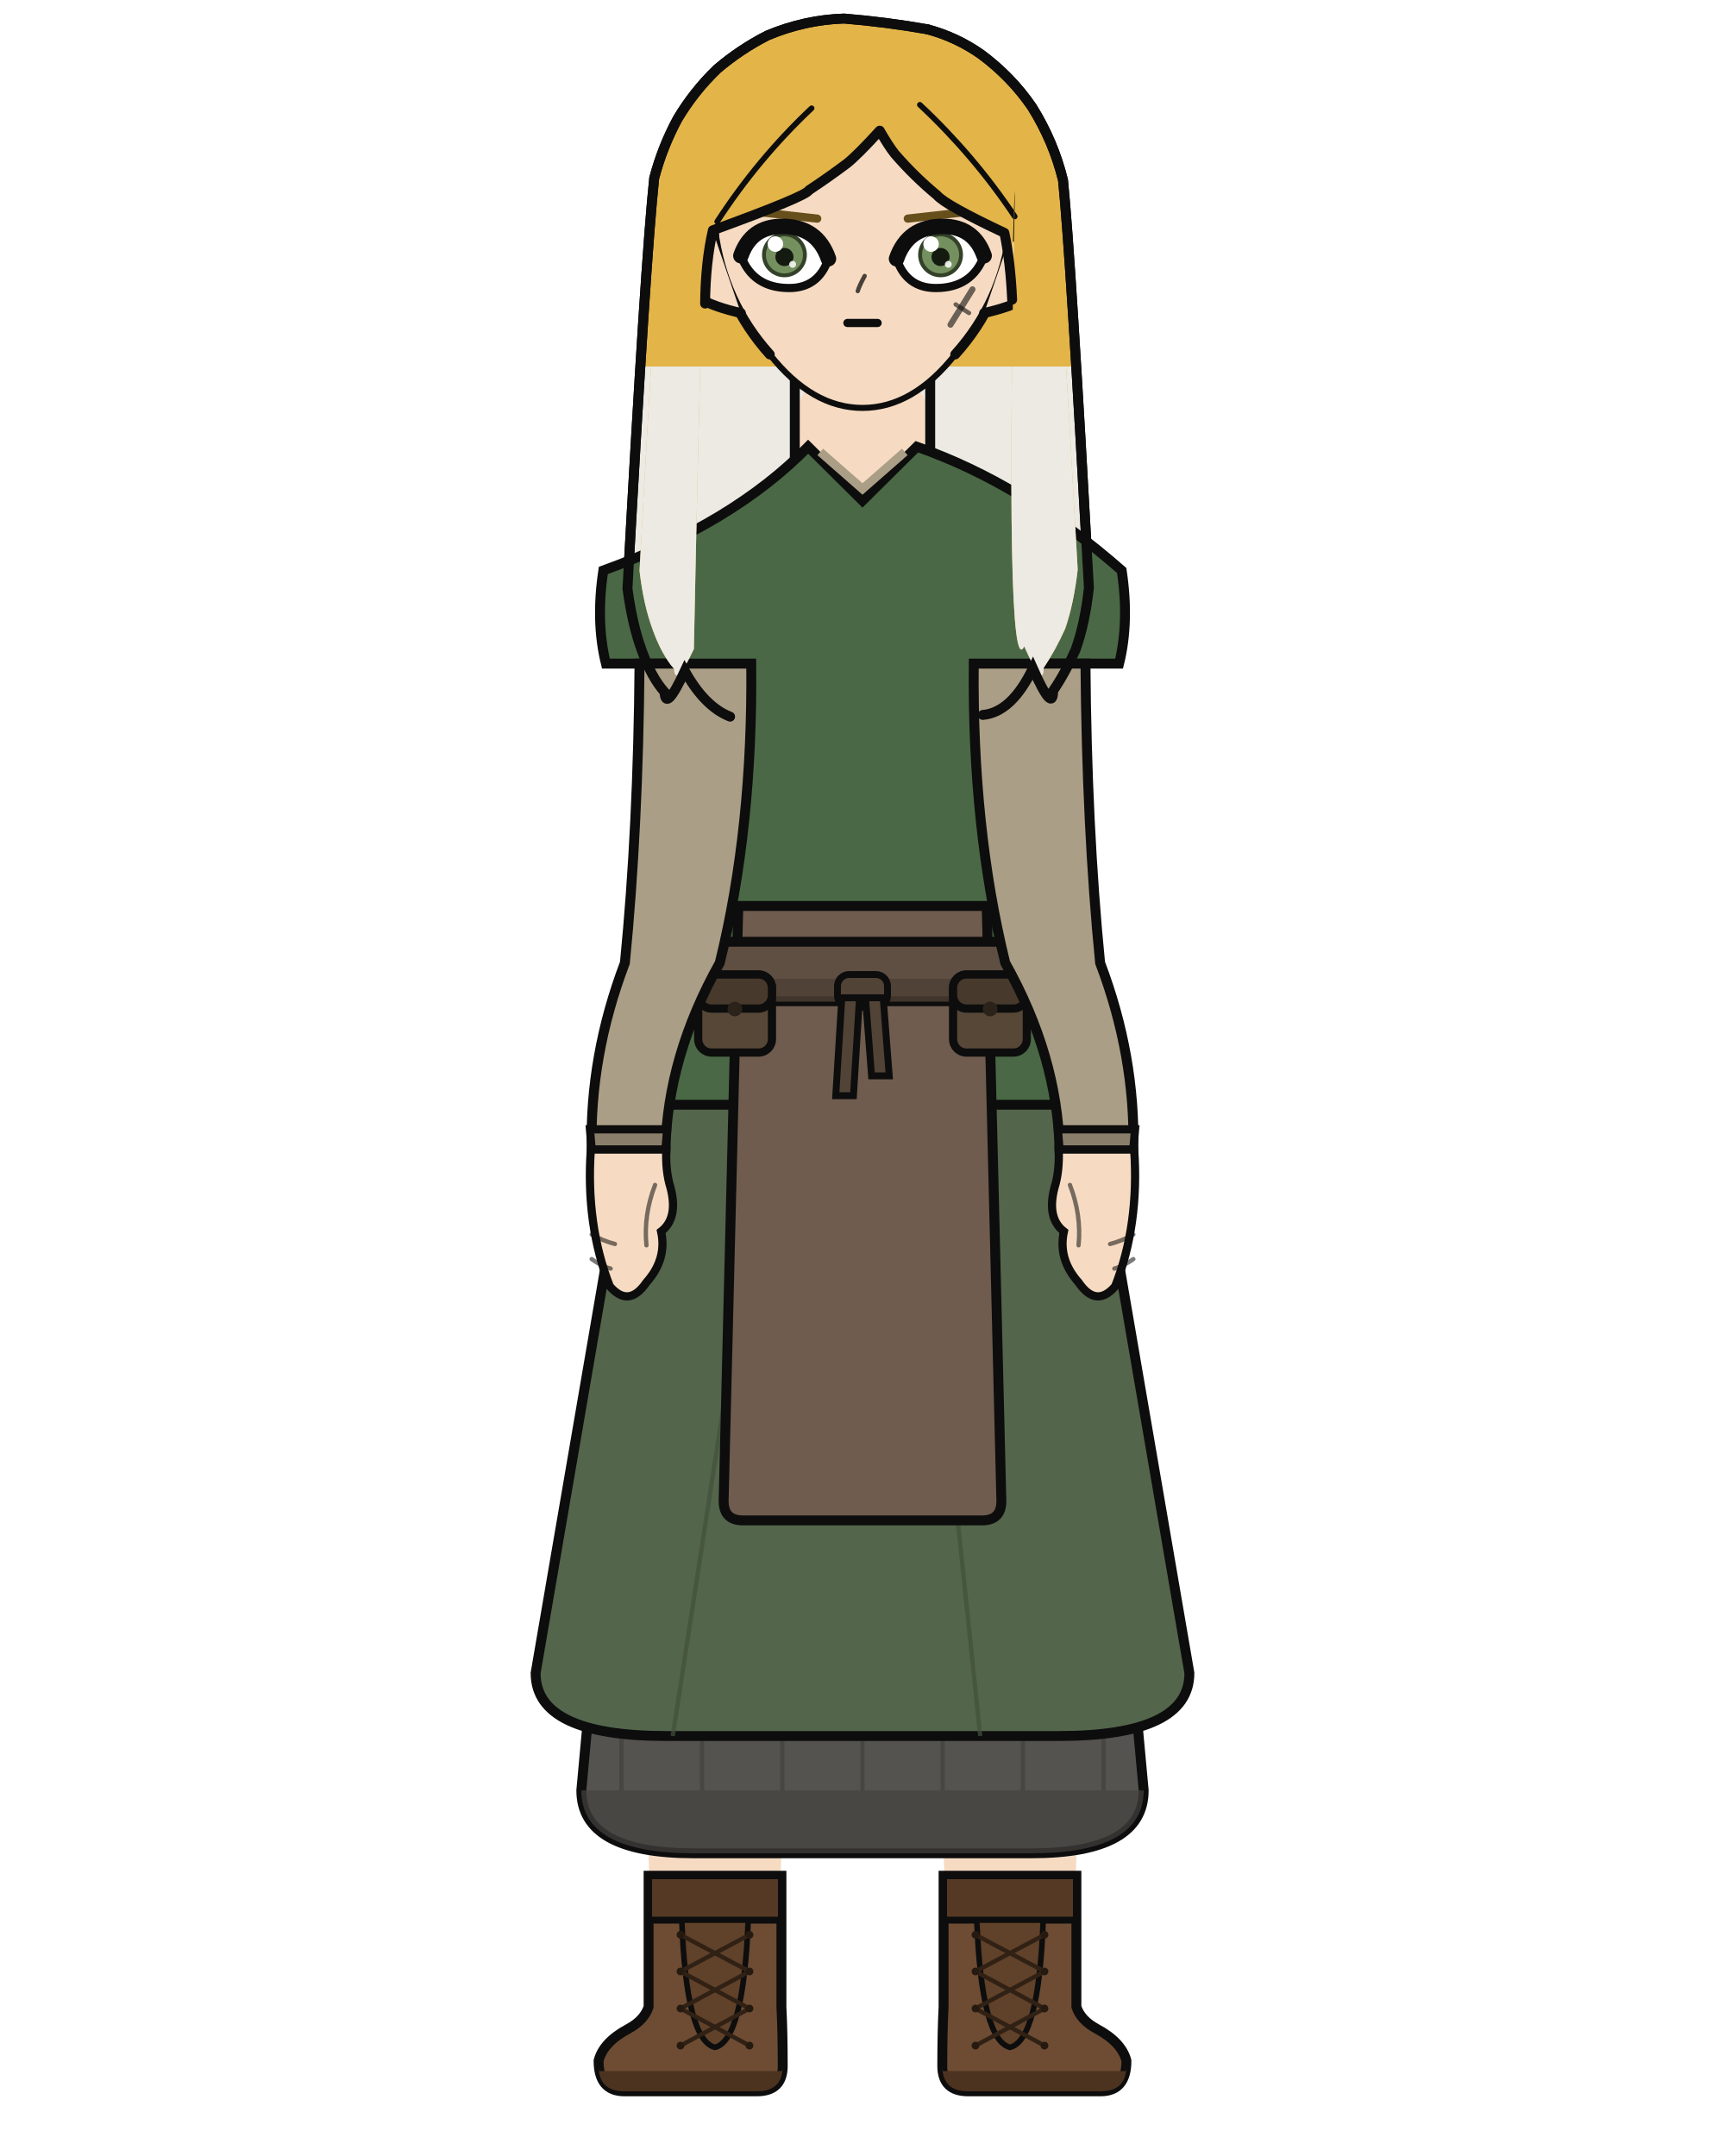
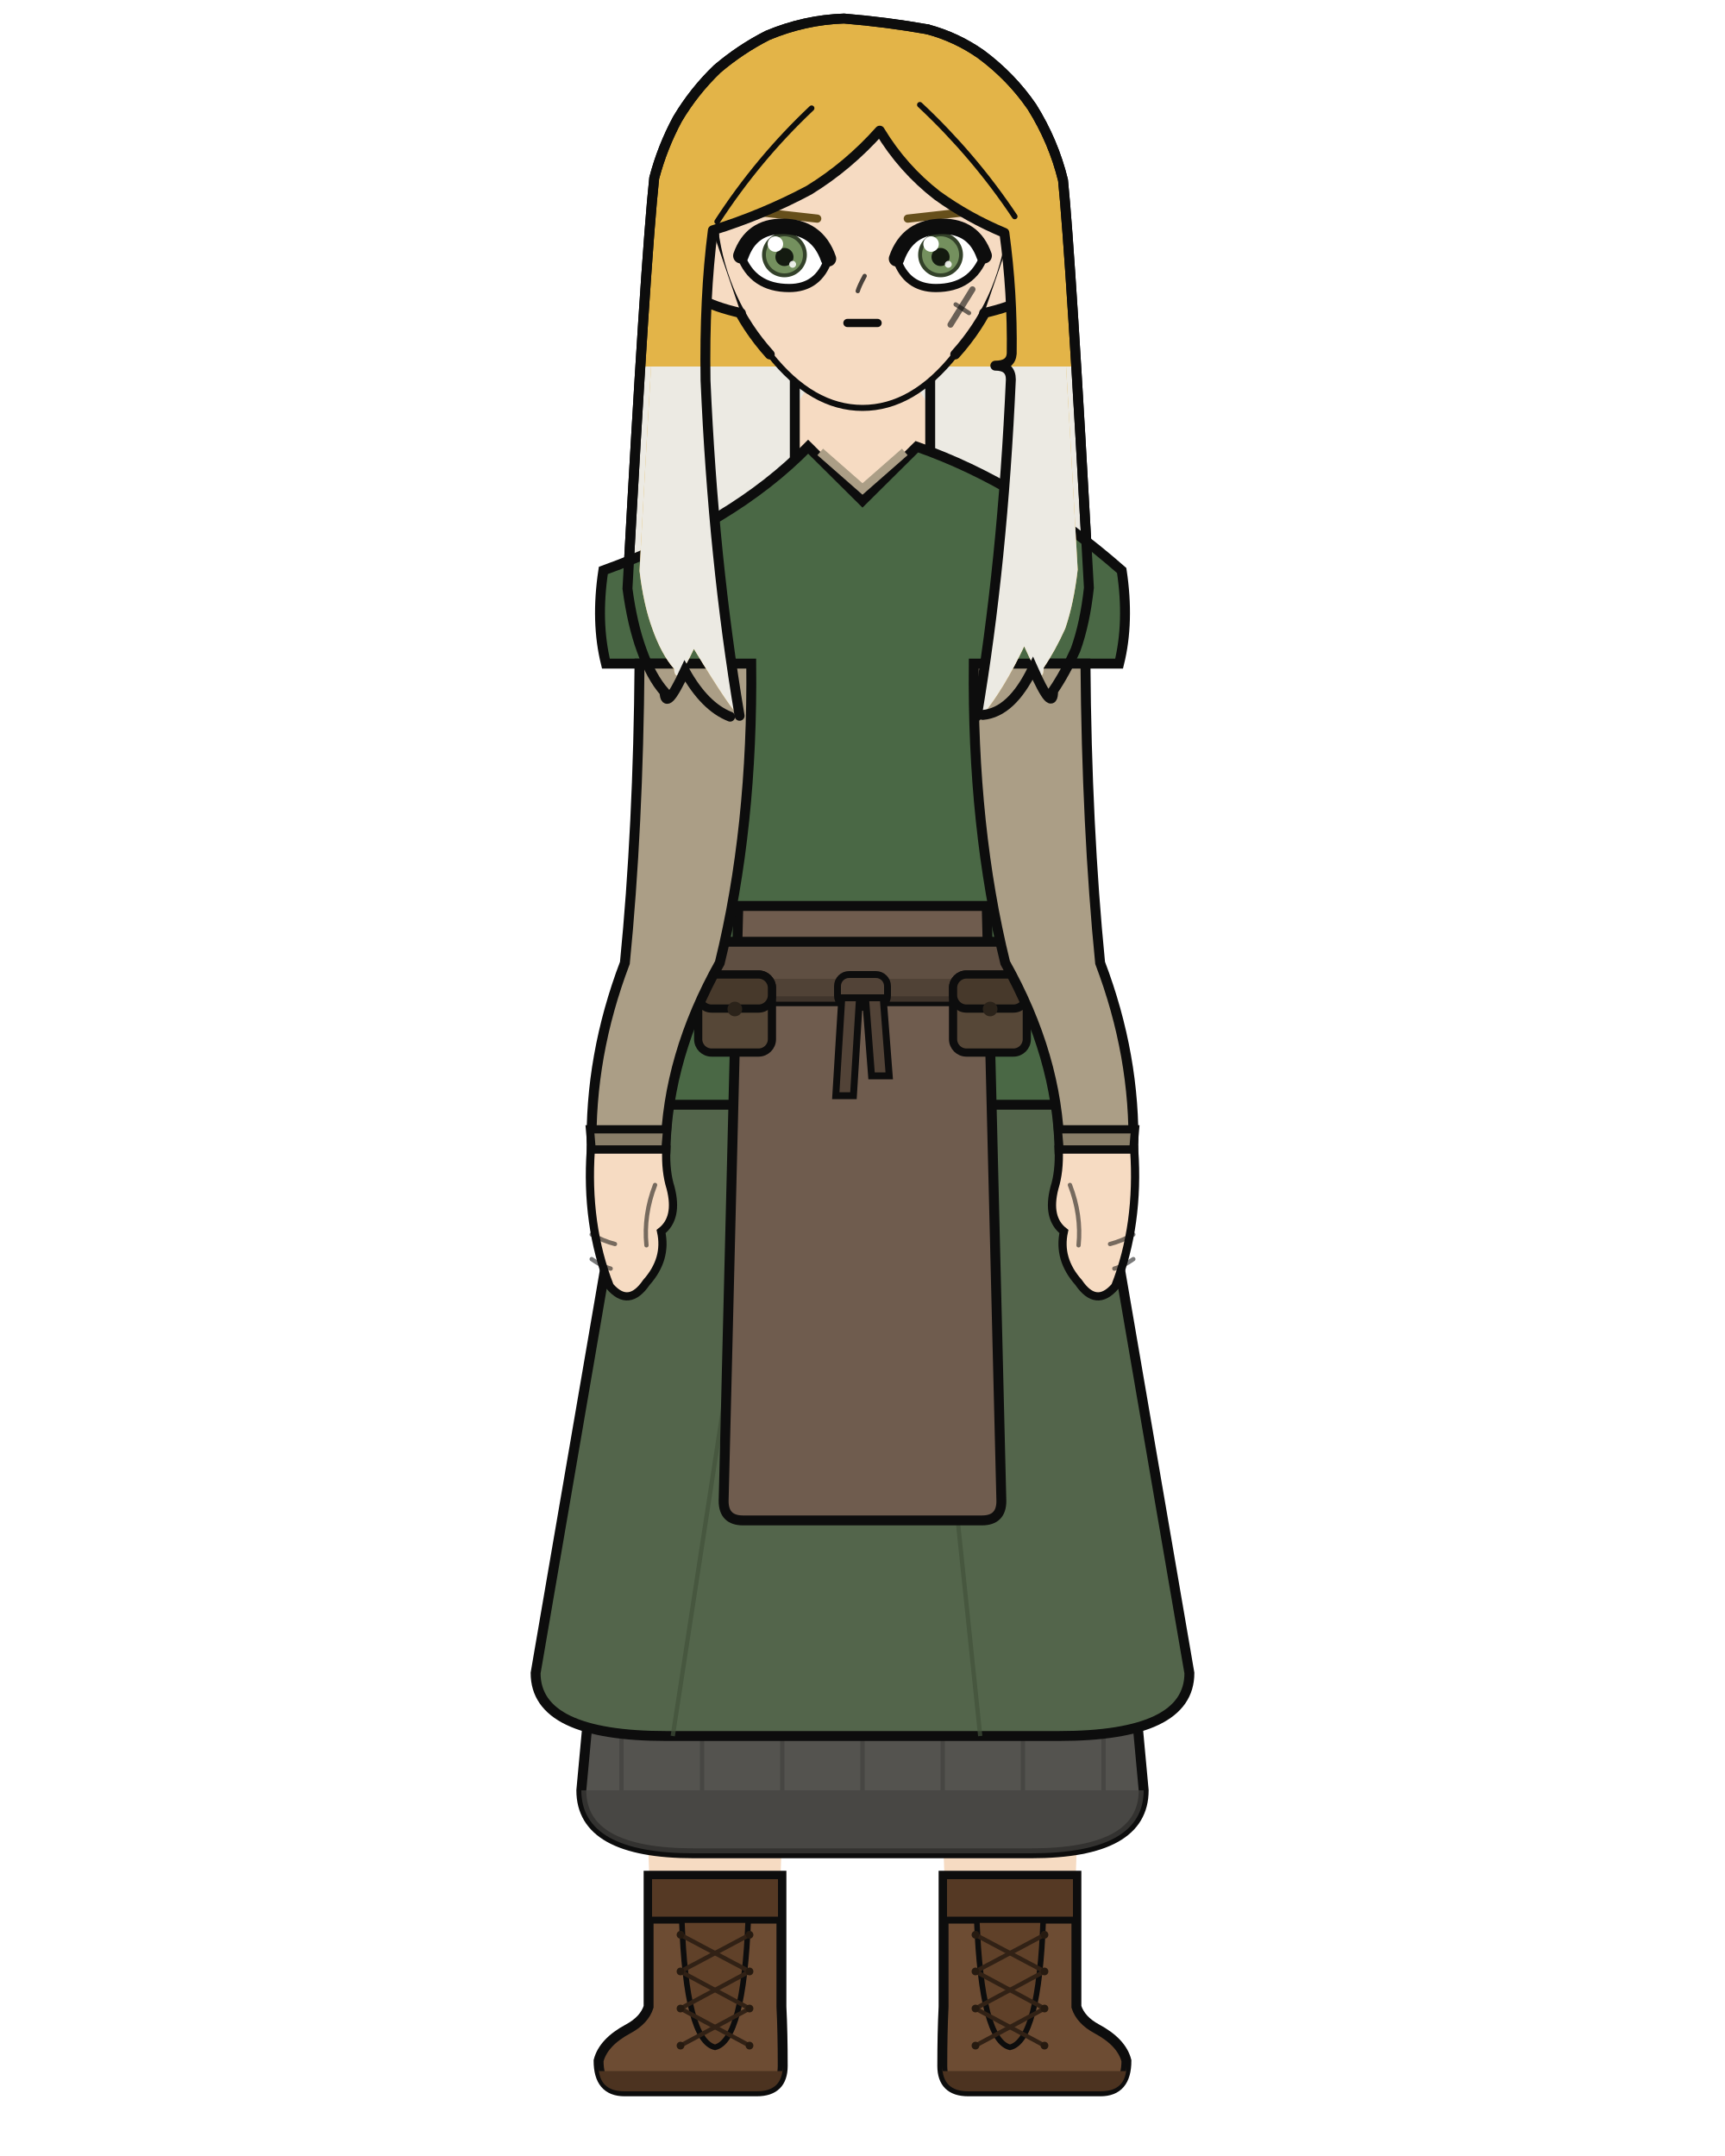
<svg xmlns="http://www.w3.org/2000/svg" width="400" height="500" viewBox="0 0 400 500">
  <rect width="100%" height="100%" fill="white" />
  <defs>
    <clipPath id="hair-tips">
      <path d="M 135.7 85.0 Q 151.6 104.3 167.4 123.6 Q 166.4 122.9 165.5 122.3 Q 164.6 121.5 163.7 120.7 Q 162.9 119.7 162.0 118.8 Q 161.2 117.6 160.4 116.5 Q 159.6 115.2 158.8 113.9 Q 158.1 115.3 157.4 116.7 Q 156.8 117.7 156.3 118.7 Q 155.8 119.3 155.4 119.9 Q 155.0 120.1 154.7 120.3 Q 154.5 120.1 154.2 120.0 Q 154.1 119.4 154.1 118.8 Q 153.5 118.1 153.0 117.5 Q 152.6 116.8 152.1 116.1 Q 151.6 115.3 151.2 114.6 Q 150.7 113.7 150.3 112.9 Q 149.9 111.9 149.5 111.0 Q 149.1 110.0 148.8 109.0 Q 148.4 108.0 148.1 107.0 Q 147.7 105.9 147.4 104.8 Q 147.1 103.6 146.9 102.5 Q 146.6 101.3 146.3 100.0 Q 146.1 98.8 145.9 97.5 Q 145.7 96.1 145.5 94.8 Q 146.2 89.9 146.9 85.0 Q 147.4 85.0 148.0 85.0 Q 148.6 85.0 149.1 85.0 Q 149.6 85.0 150.1 85.0 Q 150.5 85.0 150.9 85.0 Q 151.3 85.0 151.7 85.0 Q 152.0 85.0 152.3 85.0 Q 152.7 85.0 153.1 85.0 Q 153.5 85.0 154.0 85.0 Q 154.4 85.0 154.9 85.0 Q 155.4 85.0 156.0 85.0 Q 156.5 85.0 157.1 85.0 Q 157.7 85.0 158.4 85.0 Q 159.1 85.0 159.8 85.0 Q 160.5 85.0 161.3 85.0 Q 162.1 85.0 162.9 85.0 Q 163.7 85.0 164.6 85.0 Q 165.4 85.0 166.3 85.0 Q 167.2 85.0 168.1 85.0 Q 169.1 85.0 170.0 85.0 Q 171.0 85.0 171.9 85.0 Q 172.9 85.0 173.9 85.0 Q 174.9 85.0 175.9 85.0 Q 177.0 85.0 178.0 85.0 Q 179.4 85.0 180.9 85.0 Q 182.3 85.0 183.8 85.0 Q 185.2 85.0 186.7 85.0 Q 188.2 85.0 189.7 85.0 Q 191.2 85.0 192.7 85.0 Q 194.2 85.0 195.7 85.0 Q 197.3 85.0 199.0 85.0 Q 200.6 85.0 202.2 85.0 Q 203.8 85.0 205.5 85.0 Q 207.1 85.0 208.7 85.0 Q 210.3 85.0 211.9 85.0 Q 213.5 85.0 215.1 85.0 Q 216.2 85.0 217.3 85.0 Q 218.4 85.0 219.5 85.0 Q 220.5 85.0 221.6 85.0 Q 222.6 85.0 223.6 85.0 Q 224.6 85.0 225.6 85.0 Q 226.5 85.0 227.5 85.0 Q 228.6 85.0 229.8 85.0 Q 230.8 85.0 231.9 85.0 Q 232.9 85.0 233.9 85.0 Q 234.9 85.0 235.8 85.0 Q 236.7 85.0 237.6 85.0 Q 238.5 85.0 239.3 85.0 Q 240.1 85.0 240.9 85.0 Q 241.6 85.0 242.3 85.0 Q 243.0 85.0 243.6 85.0 Q 244.2 85.0 244.7 85.0 Q 245.2 85.0 245.7 85.0 Q 246.1 85.0 246.5 85.0 Q 246.9 85.0 247.2 85.0 Q 247.6 85.0 248.0 85.0 Q 248.4 85.0 248.9 85.0 Q 249.4 85.0 250.0 85.0 Q 250.6 85.0 251.2 85.0 Q 251.8 89.8 252.5 94.5 Q 252.3 95.9 252.2 97.2 Q 251.9 98.5 251.7 99.8 Q 251.5 101.1 251.3 102.3 Q 251.0 103.5 250.7 104.6 Q 250.4 105.7 250.1 106.9 Q 249.8 107.9 249.4 108.9 Q 249.0 109.8 248.6 110.7 Q 248.2 111.6 247.8 112.4 Q 247.4 113.2 246.9 114.0 Q 246.5 114.8 246.1 115.6 Q 245.6 116.3 245.2 117.1 Q 244.7 117.8 244.2 118.5 Q 244.2 119.2 244.1 119.8 Q 243.9 120.1 243.7 120.3 Q 243.3 120.1 243.0 119.9 Q 242.6 119.2 242.1 118.6 Q 241.5 117.5 240.9 116.4 Q 240.2 114.8 239.5 113.3 Q 238.6 114.8 237.8 116.4 Q 236.9 117.7 236.0 119.0 Q 235.1 120.0 234.2 121.1 Q 233.2 121.8 232.2 122.6 Q 231.1 123.1 230.1 123.6 Q 229.0 123.8 227.9 124.1 Q 246.1 104.6 264.3 85.0 Q 264.3 145.0 264.3 205.0 Q 200.0 205.0 135.7 205.0 Q 135.7 145.0 135.7 85.0 Z" />
    </clipPath>
    <clipPath id="hair-front">
-       <path d="M 163.5 70.4 Q 163.6 60.8 165.3 53.4 Q 187.0 45.5 187.6 44.1 Q 192.0 41.2 196.4 37.9 Q 198.8 36.0 204.0 30.3 Q 206.0 33.8 207.5 35.7 Q 212.0 40.9 217.3 45.3 Q 219.3 47.6 232.9 54.0 Q 234.3 60.7 234.7 69.5 Q 234.7 57.8 235.4 41.6 Q 232.9 159.6 237.5 149.9 Q 242.0 160.0 242.0 154.9 Q 244.7 150.9 247.0 145.8 Q 249.0 140.0 249.9 132.1 Q 245.9 59.3 244.2 42.3 Q 242.0 33.8 237.4 26.2 Q 232.7 19.6 226.1 14.6 Q 220.7 10.8 214.4 9.1 Q 205.2 7.6 195.9 6.7 Q 187.3 7.1 179.1 10.5 Q 173.1 13.5 168.0 17.8 Q 162.8 22.8 159.2 28.9 Q 155.9 35.1 154.1 41.9 Q 152.2 59.7 148.3 132.4 Q 149.2 140.2 151.3 145.9 Q 153.4 151.8 156.3 155.1 Q 156.6 159.7 160.9 150.5 Q 163.1 41.6 163.5 70.4 Z" />
+       <path d="M 171.5 166.0 Q 165.4 129.8 163.6 88.2 Q 163.3 68.9 165.3 53.4 Q 176.9 49.8 187.6 44.1 Q 196.7 38.5 204.0 30.3 Q 209.3 39.1 217.3 45.3 Q 224.5 50.5 232.9 54.0 Q 234.8 67.9 234.6 82.0 Q 234.4 84.8 230.8 84.8 Q 234.4 84.8 234.4 88.0 Q 232.5 130.7 226.5 166.1 Q 227.2 166.0 227.9 165.8 Q 232.9 159.6 237.5 149.9 Q 242.0 160.0 242.0 154.9 Q 244.7 150.9 247.0 145.8 Q 249.0 140.0 249.9 132.1 Q 245.9 59.3 244.2 42.3 Q 242.0 33.8 237.4 26.2 Q 232.7 19.6 226.1 14.6 Q 220.7 10.8 214.4 9.1 Q 205.2 7.6 195.9 6.7 Q 187.3 7.1 179.1 10.5 Q 173.1 13.5 168.0 17.8 Q 162.8 22.8 159.2 28.9 Q 155.9 35.1 154.1 41.9 Q 152.2 59.7 148.3 132.4 Q 149.2 140.2 151.3 145.9 Q 153.4 151.8 156.3 155.1 Q 156.6 159.7 160.9 150.5 Q 170.4 166.1 171.5 166.0 Z" />
    </clipPath>
  </defs>
  <path d="M 169.3 166.2 Q 163.4 163.9 158.8 155.6 Q 154.3 165.3 154.1 160.5 Q 151.0 157.0 148.8 150.8 Q 146.6 144.8 145.5 136.5 Q 149.7 60.0 151.7 41.3 Q 153.6 34.1 157.1 27.6 Q 160.9 21.2 166.3 16.0 Q 171.7 11.4 178.0 8.2 Q 186.6 4.6 195.7 4.3 Q 205.5 5.1 215.1 6.8 Q 221.8 8.6 227.5 12.6 Q 234.5 17.8 239.3 24.8 Q 244.3 32.8 246.5 41.8 Q 248.3 59.6 252.5 136.3 Q 251.6 144.6 249.4 150.7 Q 247.0 156.1 244.2 160.2 Q 244.2 165.6 239.5 155.0 Q 234.6 165.2 227.9 165.8 Q 198.6 172.5 169.3 166.2 Z" fill="#e3b448" />
  <path d="M 169.3 166.2 Q 163.4 163.9 158.8 155.6 Q 154.3 165.3 154.1 160.5 Q 151.0 157.0 148.8 150.8 Q 146.6 144.8 145.5 136.5 Q 149.7 60.0 151.7 41.3 Q 153.6 34.1 157.1 27.6 Q 160.9 21.2 166.3 16.0 Q 171.7 11.4 178.0 8.2 Q 186.6 4.6 195.7 4.3 Q 205.5 5.1 215.1 6.8 Q 221.8 8.6 227.5 12.6 Q 234.5 17.8 239.3 24.8 Q 244.3 32.8 246.5 41.8 Q 248.3 59.6 252.5 136.3 Q 251.6 144.6 249.4 150.7 Q 247.0 156.1 244.2 160.2 Q 244.2 165.6 239.5 155.0 Q 234.6 165.2 227.9 165.8 Q 198.6 172.5 169.3 166.2 Z" fill="#eceae3" clip-path="url(#hair-tips)" />
  <path d="M 169.3 166.2 Q 163.4 163.9 158.8 155.6 Q 154.3 165.3 154.1 160.5 Q 151.0 157.0 148.8 150.8 Q 146.6 144.8 145.5 136.5 Q 149.7 60.0 151.7 41.3 Q 153.6 34.1 157.1 27.6 Q 160.9 21.2 166.3 16.0 Q 171.7 11.4 178.0 8.2 Q 186.6 4.6 195.7 4.3 Q 205.5 5.1 215.1 6.8 Q 221.8 8.6 227.5 12.6 Q 234.5 17.8 239.3 24.8 Q 244.3 32.8 246.5 41.8 Q 248.3 59.6 252.5 136.3 Q 251.6 144.6 249.4 150.7 Q 247.0 156.1 244.2 160.2 Q 244.2 165.6 239.5 155.0 Q 234.6 165.2 227.9 165.8 Q 198.6 172.5 169.3 166.2 Z" fill="none" stroke="#0d0d0d" stroke-width="2.3" stroke-linecap="round" stroke-linejoin="round" />
  <rect x="184.3" y="86.7" width="31.4" height="34.1" rx="11.0" fill="#f6dbc2" />
  <line x1="184.3" y1="86.7" x2="184.3" y2="120.9" stroke="#0d0d0d" stroke-width="2.3" />
  <line x1="215.7" y1="86.7" x2="215.7" y2="120.9" stroke="#0d0d0d" stroke-width="2.3" />
  <path d="M 147.3 316.2 L 184.2 316.2 Q 184.2 354.2 182.7 370.4 Q 182.4 403.7 179.8 465.4 L 151.8 465.4 Q 149.1 403.7 148.8 370.4 Q 147.3 354.2 147.3 316.2 Z" fill="#f6dbc2" />
  <path d="M 181.2 435.0 L 181.2 465.4 Q 181.5 471.3 181.5 479.1 Q 181.5 485.0 175.5 485.0 L 144.8 485.0 Q 138.8 485.0 138.8 477.9 Q 139.9 473.6 145.7 470.5 Q 149.4 468.5 150.4 465.4 L 150.4 435.0 Z" fill="#6d4c33" stroke="#0d0d0d" stroke-width="2.3" />
  <path d="M 181.5 480.3 L 138.8 480.3 L 138.8 479.1 Q 138.8 485.0 144.8 485.0 L 175.5 485.0 Q 181.5 485.0 181.5 479.1 Z" fill="#4c3320" />
  <rect x="150.4" y="435.0" width="30.8" height="10.3" fill="#553924" stroke="#0d0d0d" stroke-width="1.6" />
  <path d="M 158.1 445.3 L 173.5 445.3 Q 172.4 473.2 165.8 474.8 Q 159.1 473.2 158.1 445.3 Z" fill="#604129" stroke="#0d0d0d" stroke-width="1.3" />
  <line x1="173.8" y1="448.7" x2="157.8" y2="457.2" stroke="#312115" stroke-width="1.0" stroke-linecap="round" />
  <line x1="157.8" y1="448.7" x2="173.8" y2="457.2" stroke="#312115" stroke-width="1.0" stroke-linecap="round" />
  <line x1="173.8" y1="457.2" x2="157.8" y2="465.8" stroke="#312115" stroke-width="1.0" stroke-linecap="round" />
  <line x1="157.8" y1="457.2" x2="173.8" y2="465.8" stroke="#312115" stroke-width="1.0" stroke-linecap="round" />
  <line x1="173.8" y1="465.8" x2="157.8" y2="474.4" stroke="#312115" stroke-width="1.0" stroke-linecap="round" />
  <line x1="157.8" y1="465.8" x2="173.8" y2="474.4" stroke="#312115" stroke-width="1.0" stroke-linecap="round" />
  <circle cx="157.8" cy="448.7" r="0.9" fill="#261a10" />
  <circle cx="173.8" cy="448.7" r="0.9" fill="#261a10" />
  <circle cx="157.8" cy="457.2" r="0.9" fill="#261a10" />
  <circle cx="173.8" cy="457.2" r="0.9" fill="#261a10" />
  <circle cx="157.8" cy="465.8" r="0.9" fill="#261a10" />
  <circle cx="173.8" cy="465.8" r="0.9" fill="#261a10" />
  <circle cx="157.8" cy="474.4" r="0.9" fill="#261a10" />
  <circle cx="173.8" cy="474.4" r="0.9" fill="#261a10" />
  <path d="M 215.8 316.2 L 252.7 316.2 Q 252.7 354.2 251.2 370.4 Q 250.9 403.7 248.2 465.4 L 220.2 465.4 Q 217.6 403.7 217.3 370.4 Q 215.8 354.2 215.8 316.2 Z" fill="#f6dbc2" />
  <path d="M 218.8 435.0 L 218.8 465.4 Q 218.5 471.3 218.5 479.1 Q 218.5 485.0 224.5 485.0 L 255.2 485.0 Q 261.2 485.0 261.2 477.9 Q 260.1 473.6 254.3 470.5 Q 250.6 468.5 249.6 465.4 L 249.6 435.0 Z" fill="#6d4c33" stroke="#0d0d0d" stroke-width="2.3" />
  <path d="M 218.5 480.3 L 261.2 480.3 L 261.2 479.1 Q 261.2 485.0 255.2 485.0 L 224.5 485.0 Q 218.5 485.0 218.5 479.1 Z" fill="#4c3320" />
  <rect x="218.8" y="435.0" width="30.8" height="10.3" fill="#553924" stroke="#0d0d0d" stroke-width="1.6" />
  <path d="M 226.5 445.3 L 241.9 445.3 Q 240.9 473.2 234.2 474.8 Q 227.6 473.2 226.5 445.3 Z" fill="#604129" stroke="#0d0d0d" stroke-width="1.3" />
  <line x1="242.2" y1="448.7" x2="226.2" y2="457.2" stroke="#312115" stroke-width="1.0" stroke-linecap="round" />
  <line x1="226.2" y1="448.7" x2="242.2" y2="457.2" stroke="#312115" stroke-width="1.0" stroke-linecap="round" />
  <line x1="242.2" y1="457.2" x2="226.2" y2="465.8" stroke="#312115" stroke-width="1.0" stroke-linecap="round" />
  <line x1="226.2" y1="457.2" x2="242.2" y2="465.8" stroke="#312115" stroke-width="1.0" stroke-linecap="round" />
  <line x1="242.2" y1="465.8" x2="226.2" y2="474.4" stroke="#312115" stroke-width="1.0" stroke-linecap="round" />
  <line x1="226.2" y1="465.8" x2="242.2" y2="474.4" stroke="#312115" stroke-width="1.0" stroke-linecap="round" />
  <circle cx="226.2" cy="448.7" r="0.9" fill="#261a10" />
  <circle cx="242.2" cy="448.7" r="0.9" fill="#261a10" />
  <circle cx="226.2" cy="457.2" r="0.9" fill="#261a10" />
  <circle cx="242.2" cy="457.2" r="0.9" fill="#261a10" />
  <circle cx="226.2" cy="465.8" r="0.9" fill="#261a10" />
  <circle cx="242.2" cy="465.8" r="0.9" fill="#261a10" />
  <circle cx="226.2" cy="474.4" r="0.9" fill="#261a10" />
  <circle cx="242.2" cy="474.4" r="0.9" fill="#261a10" />
  <path d="M 152.5 223.3 L 134.8 415.2 Q 134.8 429.8 160.9 429.8 L 239.1 429.8 Q 265.2 429.8 265.2 415.2 L 247.5 223.3 Z" fill="#54534f" stroke="#0d0d0d" stroke-width="2.3" />
  <path d="M 134.8 415.2 L 134.8 415.2 Q 134.8 429.8 160.9 429.8 L 239.1 429.8 Q 265.2 429.8 265.2 415.2 L 265.2 415.2 Z" fill="#43423f" opacity="0.7" />
  <line x1="144.1" y1="402.6" x2="144.1" y2="415.2" stroke="#43423f" stroke-width="1.0" opacity="0.75" />
  <line x1="162.8" y1="402.6" x2="162.8" y2="415.2" stroke="#43423f" stroke-width="1.0" opacity="0.75" />
  <line x1="181.4" y1="402.6" x2="181.4" y2="415.2" stroke="#43423f" stroke-width="1.0" opacity="0.75" />
  <line x1="200.0" y1="402.6" x2="200.0" y2="415.2" stroke="#43423f" stroke-width="1.0" opacity="0.75" />
  <line x1="218.6" y1="402.6" x2="218.6" y2="415.2" stroke="#43423f" stroke-width="1.0" opacity="0.75" />
  <line x1="237.2" y1="402.6" x2="237.2" y2="415.2" stroke="#43423f" stroke-width="1.0" opacity="0.75" />
  <line x1="255.9" y1="402.6" x2="255.9" y2="415.2" stroke="#43423f" stroke-width="1.0" opacity="0.75" />
  <path d="M 152.5 223.3 L 124.2 388.0 Q 124.2 402.6 154.5 402.6 L 245.5 402.6 Q 275.8 402.6 275.8 388.0 L 247.5 223.3 Z" fill="#53654b" stroke="#0d0d0d" stroke-width="2.3" />
  <line x1="175.3" y1="277.1" x2="156.0" y2="402.6" stroke="#41513a" stroke-width="1.0" opacity="0.7" />
  <line x1="214.2" y1="277.1" x2="227.3" y2="402.6" stroke="#41513a" stroke-width="1.0" opacity="0.7" />
  <path d="M 187.4 103.6 Q 170.0 121.4 139.9 132.3 Q 138.1 144.2 140.5 153.9 L 158.7 153.9 Q 158.7 192.0 161.1 223.3 Q 147.3 241.4 147.3 256.2 L 252.7 256.2 Q 252.7 241.4 238.9 223.3 Q 241.3 192.0 241.3 153.9 L 259.5 153.9 Q 261.9 144.2 260.1 132.3 Q 237.2 112.2 212.6 103.6 L 200.0 116.1 Z" fill="#4a6845" stroke="#0d0d0d" stroke-width="2.3" />
  <path d="M 190.2 104.8 L 200.0 113.4 L 209.8 104.8" fill="none" stroke="#ab9e86" stroke-width="2.0" />
  <path d="M 171.2 210.1 L 167.8 348.1 Q 167.8 352.6 172.3 352.6 L 227.7 352.6 Q 232.2 352.6 232.2 348.1 L 228.8 210.1 Z" fill="#6f5c4e" stroke="#0d0d0d" stroke-width="2.3" />
  <rect x="159.9" y="218.4" width="80.1" height="13.8" rx="2.5" fill="#5f4f42" stroke="#0d0d0d" stroke-width="2.3" />
  <rect x="159.9" y="227.0" width="80.1" height="5.3" rx="2.5" fill="#4c3e33" opacity="0.8" />
  <rect x="194.2" y="226.0" width="11.6" height="7.6" rx="2.7" fill="#524337" stroke="#0d0d0d" stroke-width="1.6" />
  <path d="M 195.2 231.4 L 199.3 231.4 L 197.9 254.1 L 193.8 254.1 Z" fill="#524337" stroke="#0d0d0d" stroke-width="1.6" />
  <path d="M 200.7 231.4 L 204.8 231.4 L 206.2 249.5 L 202.1 249.5 Z" fill="#524337" stroke="#0d0d0d" stroke-width="1.6" />
  <rect x="161.9" y="226.0" width="17.1" height="18.1" rx="3.1" fill="#564737" stroke="#0d0d0d" stroke-width="1.9" />
  <rect x="161.9" y="226.0" width="17.1" height="7.9" rx="3.1" fill="#47392b" stroke="#0d0d0d" stroke-width="1.9" />
  <circle cx="170.4" cy="234.0" r="1.7" fill="#2b231a" />
  <rect x="221.0" y="226.0" width="17.1" height="18.1" rx="3.1" fill="#564737" stroke="#0d0d0d" stroke-width="1.9" />
  <rect x="221.0" y="226.0" width="17.1" height="7.9" rx="3.1" fill="#47392b" stroke="#0d0d0d" stroke-width="1.9" />
  <circle cx="229.6" cy="234.0" r="1.7" fill="#2b231a" />
  <path d="M 174.2 153.9 L 148.3 153.9 Q 148.0 192.0 144.9 223.3 Q 136.7 244.9 137.2 266.6 L 154.3 266.6 Q 154.8 244.9 166.9 223.3 Q 174.6 192.0 174.2 153.9 Z" fill="#ab9e86" stroke="#0d0d0d" stroke-width="2.3" />
  <path d="M 136.8 261.9 L 154.7 261.9 L 154.3 266.6 L 137.2 266.6 Z" fill="#897e69" stroke="#0d0d0d" stroke-width="1.9" />
  <path d="M 137.0 266.6 Q 135.8 284.0 141.4 298.3 Q 145.8 303.4 149.9 297.4 Q 154.7 292.0 153.3 285.6 Q 157.3 282.5 155.5 275.5 Q 154.3 271.7 154.5 266.6 Z" fill="#f6dbc2" stroke="#0d0d0d" stroke-width="1.9" />
  <path d="M 151.9 274.8 Q 149.2 281.8 149.9 288.8" fill="none" stroke="#0d0d0d" stroke-width="1.0" opacity="0.55" stroke-linecap="round" />
  <path d="M 137.2 286.3 Q 139.9 287.8 142.6 288.5" fill="none" stroke="#0d0d0d" stroke-width="1.0" opacity="0.55" stroke-linecap="round" />
  <path d="M 137.2 292.0 Q 139.4 293.6 141.6 294.2" fill="none" stroke="#0d0d0d" stroke-width="1.0" opacity="0.55" stroke-linecap="round" />
  <path d="M 225.8 153.9 L 251.7 153.9 Q 252.0 192.0 255.1 223.3 Q 263.3 244.9 262.8 266.6 L 245.7 266.6 Q 245.2 244.9 233.1 223.3 Q 225.4 192.0 225.8 153.9 Z" fill="#ab9e86" stroke="#0d0d0d" stroke-width="2.3" />
  <path d="M 245.3 261.9 L 263.2 261.9 L 262.8 266.6 L 245.7 266.6 Z" fill="#897e69" stroke="#0d0d0d" stroke-width="1.9" />
  <path d="M 263.0 266.6 Q 264.2 284.0 258.6 298.3 Q 254.2 303.4 250.1 297.4 Q 245.3 292.0 246.7 285.6 Q 242.7 282.5 244.5 275.5 Q 245.7 271.7 245.5 266.6 Z" fill="#f6dbc2" stroke="#0d0d0d" stroke-width="1.9" />
  <path d="M 248.1 274.8 Q 250.8 281.8 250.1 288.8" fill="none" stroke="#0d0d0d" stroke-width="1.0" opacity="0.55" stroke-linecap="round" />
  <path d="M 262.8 286.3 Q 260.1 287.8 257.4 288.5" fill="none" stroke="#0d0d0d" stroke-width="1.0" opacity="0.55" stroke-linecap="round" />
  <path d="M 262.8 292.0 Q 260.6 293.6 258.4 294.2" fill="none" stroke="#0d0d0d" stroke-width="1.0" opacity="0.55" stroke-linecap="round" />
  <path d="M 200.0 14.1 Q 214.6 14.1 225.0 25.6 Q 235.3 37.1 234.6 53.4 Q 232.4 70.1 221.5 82.2 Q 211.7 94.6 200.0 94.6 Q 188.3 94.6 178.5 82.2 Q 167.6 70.1 165.4 53.4 Q 164.7 37.1 175.0 25.6 Q 185.4 14.1 200.0 14.1 Z" fill="#f6dbc2" />
  <path d="M 178.5 82.2 Q 167.6 70.1 165.4 53.4 Q 164.7 37.1 175.0 25.6 Q 185.4 14.1 200.0 14.1 Q 214.6 14.1 225.0 25.6 Q 235.3 37.1 234.6 53.4 Q 232.4 70.1 221.5 82.2" fill="none" stroke="#0d0d0d" stroke-width="2.3" stroke-linecap="round" />
  <path d="M 221.5 82.2 Q 211.7 94.6 200.0 94.6 Q 188.3 94.6 178.5 82.2" fill="none" stroke="#0d0d0d" stroke-width="1.4" stroke-linecap="round" />
  <path d="M 165.6 54.5 Q 158.2 57.7 158.9 65.2 Q 159.6 69.8 171.8 72.6 Z" fill="#f6dbc2" />
  <path d="M 165.6 54.5 Q 158.2 57.7 158.9 65.2 Q 159.6 69.8 171.8 72.6" fill="none" stroke="#0d0d0d" stroke-width="2.3" stroke-linecap="round" />
  <path d="M 163.6 57.4 Q 160.4 60.0 162.1 63.6 Q 163.6 65.0 164.1 62.8" fill="none" stroke="#0d0d0d" stroke-width="1.3" stroke-linecap="round" />
  <path d="M 234.4 54.5 Q 241.8 57.7 241.1 65.2 Q 240.4 69.8 228.2 72.6 Z" fill="#f6dbc2" />
  <path d="M 234.4 54.5 Q 241.8 57.7 241.1 65.2 Q 240.4 69.8 228.2 72.6" fill="none" stroke="#0d0d0d" stroke-width="2.3" stroke-linecap="round" />
  <path d="M 236.4 57.4 Q 239.6 60.0 237.9 63.6 Q 236.4 65.0 235.9 62.8" fill="none" stroke="#0d0d0d" stroke-width="1.3" stroke-linecap="round" />
  <line x1="189.5" y1="50.7" x2="174.4" y2="49.0" stroke="#664f1b" stroke-width="1.9" stroke-linecap="round" />
  <defs>
    <clipPath id="eye-l">
      <path d="M 192.1 60.0 Q 189.5 52.5 181.4 52.5 Q 174.2 52.5 171.8 59.3 Q 174.6 66.8 183.0 66.8 Q 189.8 66.8 192.1 60.0 Z" />
    </clipPath>
  </defs>
  <path d="M 192.1 60.0 Q 189.5 52.5 181.4 52.5 Q 174.2 52.5 171.8 59.3 Q 174.6 66.8 183.0 66.8 Q 189.8 66.8 192.1 60.0 Z" fill="white" stroke="#0d0d0d" stroke-width="1.9" />
  <g clip-path="url(#eye-l)">
    <circle cx="181.9" cy="59.1" r="5.2" fill="#334129" />
    <circle cx="181.9" cy="59.1" r="4.3" fill="#74905e" />
    <circle cx="181.9" cy="59.6" r="2.1" fill="#141a10" />
    <circle cx="179.8" cy="56.6" r="1.8" fill="white" />
    <circle cx="183.8" cy="61.3" r="0.8" fill="white" opacity="0.85" />
  </g>
  <path d="M 192.1 60.0 Q 189.5 52.5 181.4 52.5 Q 174.2 52.5 171.8 59.3" fill="none" stroke="#0d0d0d" stroke-width="3.6" stroke-linecap="round" />
  <line x1="210.5" y1="50.7" x2="225.6" y2="49.0" stroke="#664f1b" stroke-width="1.9" stroke-linecap="round" />
  <defs>
    <clipPath id="eye-r">
      <path d="M 207.9 60.0 Q 210.5 52.5 218.6 52.5 Q 225.8 52.5 228.2 59.3 Q 225.4 66.8 217.0 66.8 Q 210.2 66.8 207.9 60.0 Z" />
    </clipPath>
  </defs>
  <path d="M 207.9 60.0 Q 210.5 52.5 218.6 52.5 Q 225.8 52.5 228.2 59.3 Q 225.4 66.8 217.0 66.8 Q 210.2 66.8 207.9 60.0 Z" fill="white" stroke="#0d0d0d" stroke-width="1.9" />
  <g clip-path="url(#eye-r)">
    <circle cx="218.1" cy="59.1" r="5.2" fill="#334129" />
    <circle cx="218.1" cy="59.1" r="4.3" fill="#74905e" />
    <circle cx="218.1" cy="59.6" r="2.1" fill="#141a10" />
    <circle cx="215.9" cy="56.6" r="1.8" fill="white" />
    <circle cx="219.9" cy="61.3" r="0.8" fill="white" opacity="0.85" />
  </g>
  <path d="M 207.9 60.0 Q 210.5 52.5 218.6 52.5 Q 225.8 52.5 228.2 59.3" fill="none" stroke="#0d0d0d" stroke-width="3.6" stroke-linecap="round" />
  <path d="M 200.5 64.0 Q 199.2 66.4 198.9 67.5" fill="none" stroke="#0d0d0d" stroke-width="1.0" opacity="0.75" stroke-linecap="round" />
  <path d="M 196.5 74.9 Q 200.0 74.9 203.5 74.9" fill="none" stroke="#0d0d0d" stroke-width="1.9" stroke-linecap="round" />
  <line x1="220.4" y1="75.3" x2="225.5" y2="67.1" stroke="#0d0d0d" stroke-width="1.4" stroke-linecap="round" opacity="0.6" />
  <line x1="221.6" y1="70.6" x2="224.7" y2="72.6" stroke="#0d0d0d" stroke-width="1.0" stroke-linecap="round" opacity="0.6" />
-   <path d="M 163.5 70.4 Q 163.6 60.8 165.3 53.4 Q 187.0 45.5 187.6 44.1 Q 192.0 41.2 196.4 37.9 Q 198.8 36.0 204.0 30.3 Q 206.0 33.8 207.5 35.7 Q 212.0 40.9 217.3 45.3 Q 219.3 47.6 232.9 54.0 Q 234.3 60.7 234.7 69.5 Q 234.7 57.8 235.4 41.6 Q 232.9 159.6 237.5 149.9 Q 242.0 160.0 242.0 154.9 Q 244.7 150.9 247.0 145.8 Q 249.0 140.0 249.9 132.1 Q 245.9 59.3 244.2 42.3 Q 242.0 33.8 237.4 26.2 Q 232.7 19.6 226.1 14.6 Q 220.7 10.8 214.4 9.1 Q 205.2 7.6 195.9 6.7 Q 187.3 7.1 179.1 10.5 Q 173.1 13.5 168.0 17.8 Q 162.8 22.8 159.2 28.9 Q 155.9 35.1 154.1 41.9 Q 152.2 59.7 148.3 132.4 Q 149.2 140.2 151.3 145.9 Q 153.4 151.8 156.3 155.1 Q 156.6 159.7 160.9 150.5 Q 163.1 41.6 163.5 70.4 Z" fill="#e3b448" />
-   <path d="M 163.5 70.4 Q 163.6 60.8 165.3 53.4 Q 187.0 45.5 187.6 44.1 Q 192.0 41.2 196.4 37.9 Q 198.8 36.0 204.0 30.3 Q 206.0 33.8 207.5 35.7 Q 212.0 40.9 217.3 45.3 Q 219.3 47.6 232.9 54.0 Q 234.3 60.7 234.7 69.5 Q 234.7 57.8 235.4 41.6 Q 232.9 159.6 237.5 149.9 Q 242.0 160.0 242.0 154.9 Q 244.7 150.9 247.0 145.8 Q 249.0 140.0 249.9 132.1 Q 245.9 59.3 244.2 42.3 Q 242.0 33.8 237.4 26.2 Q 232.7 19.6 226.1 14.6 Q 220.7 10.8 214.4 9.1 Q 205.2 7.6 195.9 6.7 Q 187.3 7.1 179.1 10.5 Q 173.1 13.5 168.0 17.8 Q 162.8 22.8 159.2 28.9 Q 155.9 35.1 154.1 41.9 Q 152.2 59.7 148.3 132.4 Q 149.2 140.2 151.3 145.9 Q 153.4 151.8 156.3 155.1 Q 156.6 159.7 160.9 150.5 Q 163.1 41.6 163.5 70.4 Z" fill="#eceae3" clip-path="url(#hair-tips)" />
-   <path d="M 163.5 70.4 Q 163.6 60.8 165.3 53.4 Q 187.0 45.5 187.6 44.1 Q 192.0 41.2 196.4 37.9 Q 198.8 36.0 204.0 30.3 Q 206.0 33.8 207.5 35.7 Q 212.0 40.9 217.3 45.3 Q 219.3 47.6 232.9 54.0 Q 234.3 60.7 234.7 69.5" fill="none" stroke="#0d0d0d" stroke-width="2.3" stroke-linecap="round" stroke-linejoin="round" />
+   <path d="M 171.5 166.0 Q 165.4 129.8 163.6 88.2 Q 163.3 68.9 165.3 53.4 Q 176.9 49.8 187.6 44.1 Q 196.7 38.5 204.0 30.3 Q 209.3 39.1 217.3 45.3 Q 224.5 50.5 232.9 54.0 Q 234.8 67.9 234.6 82.0 Q 234.4 84.8 230.8 84.8 Q 234.4 84.8 234.4 88.0 Q 232.5 130.7 226.5 166.1 Q 227.2 166.0 227.9 165.8 Q 232.9 159.6 237.5 149.9 Q 242.0 160.0 242.0 154.9 Q 244.7 150.9 247.0 145.8 Q 249.0 140.0 249.9 132.1 Q 245.9 59.3 244.2 42.3 Q 242.0 33.8 237.4 26.2 Q 232.7 19.6 226.1 14.6 Q 220.7 10.8 214.4 9.1 Q 205.2 7.6 195.9 6.7 Q 187.3 7.1 179.1 10.5 Q 173.1 13.5 168.0 17.8 Q 162.8 22.8 159.2 28.9 Q 155.9 35.1 154.1 41.9 Q 152.2 59.7 148.3 132.4 Q 149.2 140.2 151.3 145.9 Q 153.4 151.8 156.3 155.1 Q 156.6 159.7 160.9 150.5 Q 170.4 166.1 171.5 166.0 Z" fill="#e3b448" />
+   <path d="M 171.5 166.0 Q 165.4 129.8 163.6 88.2 Q 163.3 68.9 165.3 53.4 Q 176.9 49.8 187.6 44.1 Q 196.7 38.5 204.0 30.3 Q 209.3 39.1 217.3 45.3 Q 224.5 50.5 232.9 54.0 Q 234.8 67.9 234.6 82.0 Q 234.4 84.8 230.8 84.8 Q 234.4 84.8 234.4 88.0 Q 232.5 130.7 226.5 166.1 Q 227.2 166.0 227.9 165.8 Q 232.9 159.6 237.5 149.9 Q 242.0 160.0 242.0 154.9 Q 244.7 150.9 247.0 145.8 Q 249.0 140.0 249.9 132.1 Q 245.9 59.3 244.2 42.3 Q 242.0 33.8 237.4 26.2 Q 232.7 19.6 226.1 14.6 Q 220.7 10.8 214.4 9.1 Q 205.2 7.6 195.9 6.7 Q 187.3 7.1 179.1 10.5 Q 173.1 13.5 168.0 17.8 Q 162.8 22.8 159.2 28.9 Q 155.9 35.1 154.1 41.9 Q 152.2 59.7 148.3 132.4 Q 149.2 140.2 151.3 145.9 Q 153.4 151.8 156.3 155.1 Q 156.6 159.7 160.9 150.5 Q 170.4 166.1 171.5 166.0 Z" fill="#eceae3" clip-path="url(#hair-tips)" />
+   <path d="M 171.5 166.0 Q 165.4 129.8 163.6 88.2 Q 163.3 68.9 165.3 53.4 Q 176.9 49.8 187.6 44.1 Q 196.7 38.5 204.0 30.3 Q 209.3 39.1 217.3 45.3 Q 224.5 50.5 232.9 54.0 Q 234.8 67.9 234.6 82.0 Q 234.4 84.8 230.8 84.8 Q 234.4 84.8 234.4 88.0 Q 232.5 130.7 226.5 166.1" fill="none" stroke="#0d0d0d" stroke-width="2.3" stroke-linecap="round" stroke-linejoin="round" />
  <path d="M 227.9 165.8 Q 234.6 165.2 239.5 155.0 Q 244.2 165.6 244.2 160.2 Q 247.0 156.1 249.4 150.7 Q 251.6 144.6 252.5 136.3 Q 248.3 59.6 246.5 41.8 Q 244.3 32.8 239.3 24.8 Q 234.5 17.8 227.5 12.6 Q 221.8 8.6 215.1 6.8" fill="none" stroke="#0d0d0d" stroke-width="2.3" stroke-linecap="round" />
  <path d="M 169.3 166.2 Q 163.4 163.9 158.8 155.6 Q 154.3 165.3 154.1 160.5 Q 151.0 157.0 148.8 150.8 Q 146.6 144.8 145.5 136.5 Q 149.7 60.0 151.7 41.3 Q 153.6 34.1 157.1 27.6 Q 160.9 21.2 166.3 16.0 Q 171.7 11.4 178.0 8.2 Q 186.6 4.6 195.7 4.3 Q 205.5 5.1 215.1 6.8" fill="none" stroke="#0d0d0d" stroke-width="2.3" stroke-linecap="round" />
  <path d="M 188.2 25.1 Q 175.7 36.9 166.3 51.4" fill="none" stroke="#0d0d0d" stroke-width="1.3" stroke-linecap="round" clip-path="url(#hair-front)" />
  <path d="M 213.3 24.3 Q 225.9 36.1 235.3 50.2" fill="none" stroke="#0d0d0d" stroke-width="1.3" stroke-linecap="round" clip-path="url(#hair-front)" />
  <path d="M 131.3 60.1 Q 126.0 100.5 128.7 140.9" fill="none" stroke="#0d0d0d" stroke-width="1.3" stroke-linecap="round" clip-path="url(#hair-front)" />
  <path d="M 268.7 60.1 Q 274.0 100.5 271.3 140.9" fill="none" stroke="#0d0d0d" stroke-width="1.3" stroke-linecap="round" clip-path="url(#hair-front)" />
</svg>
